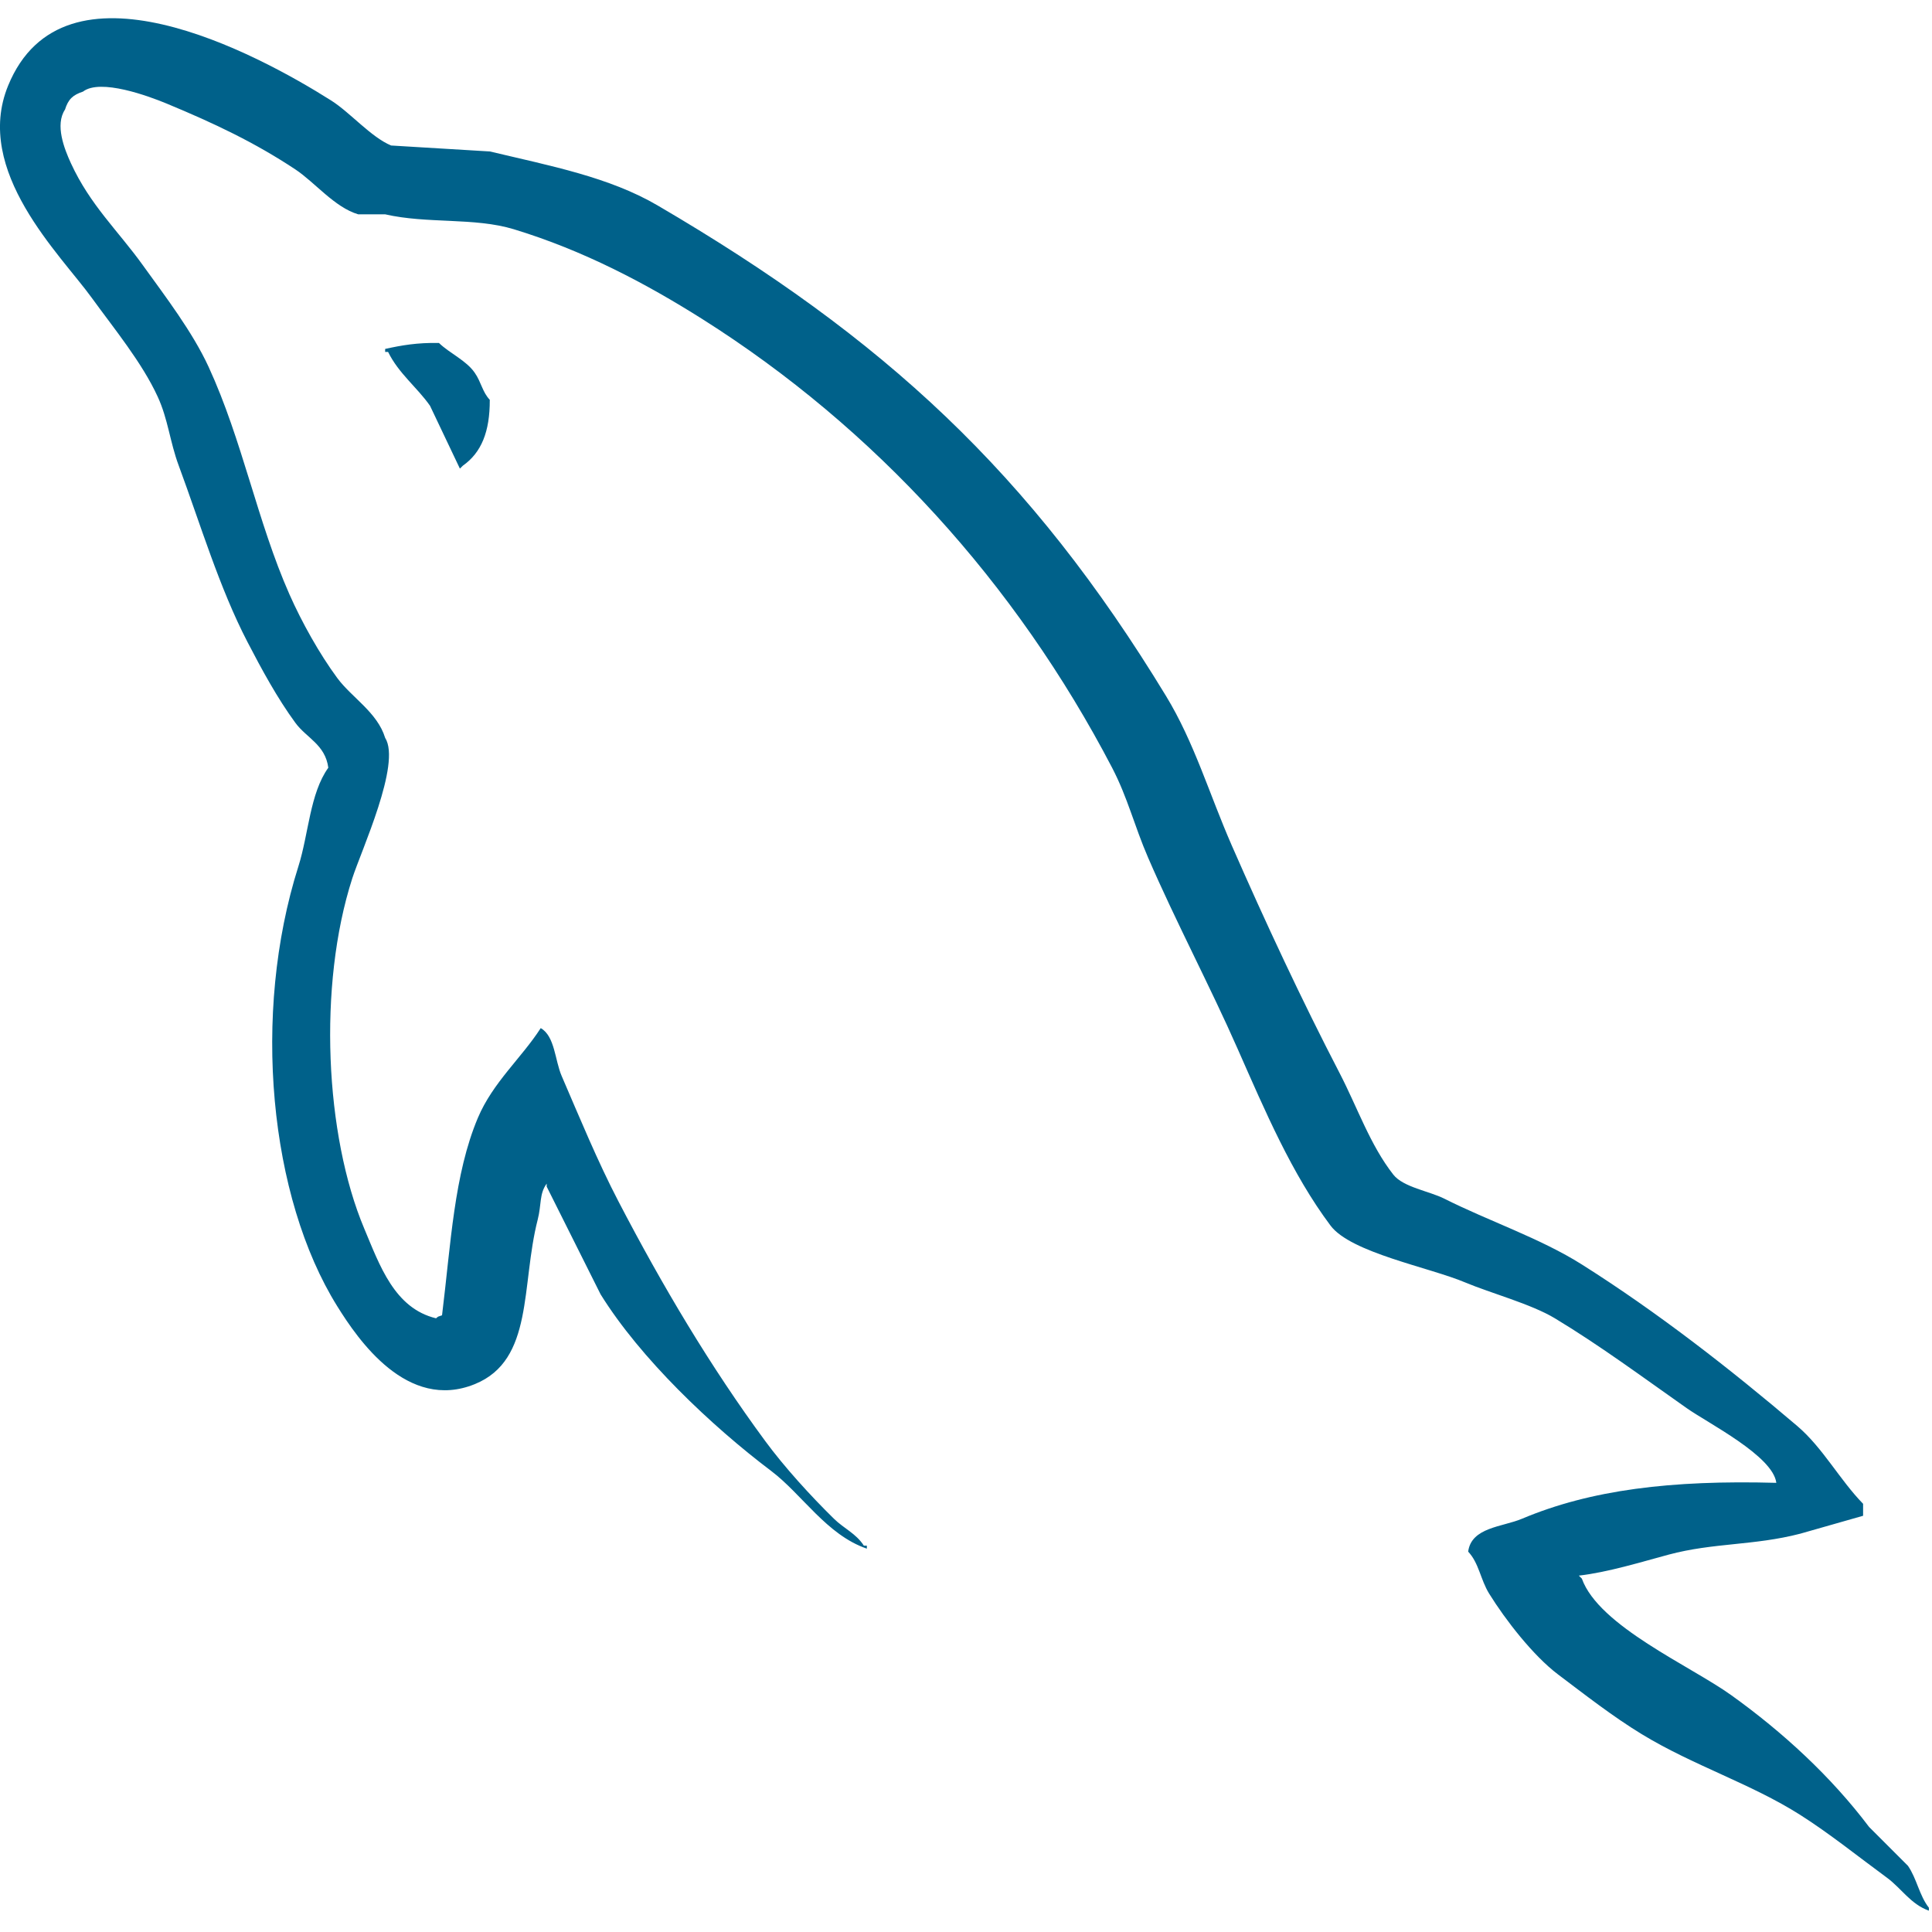
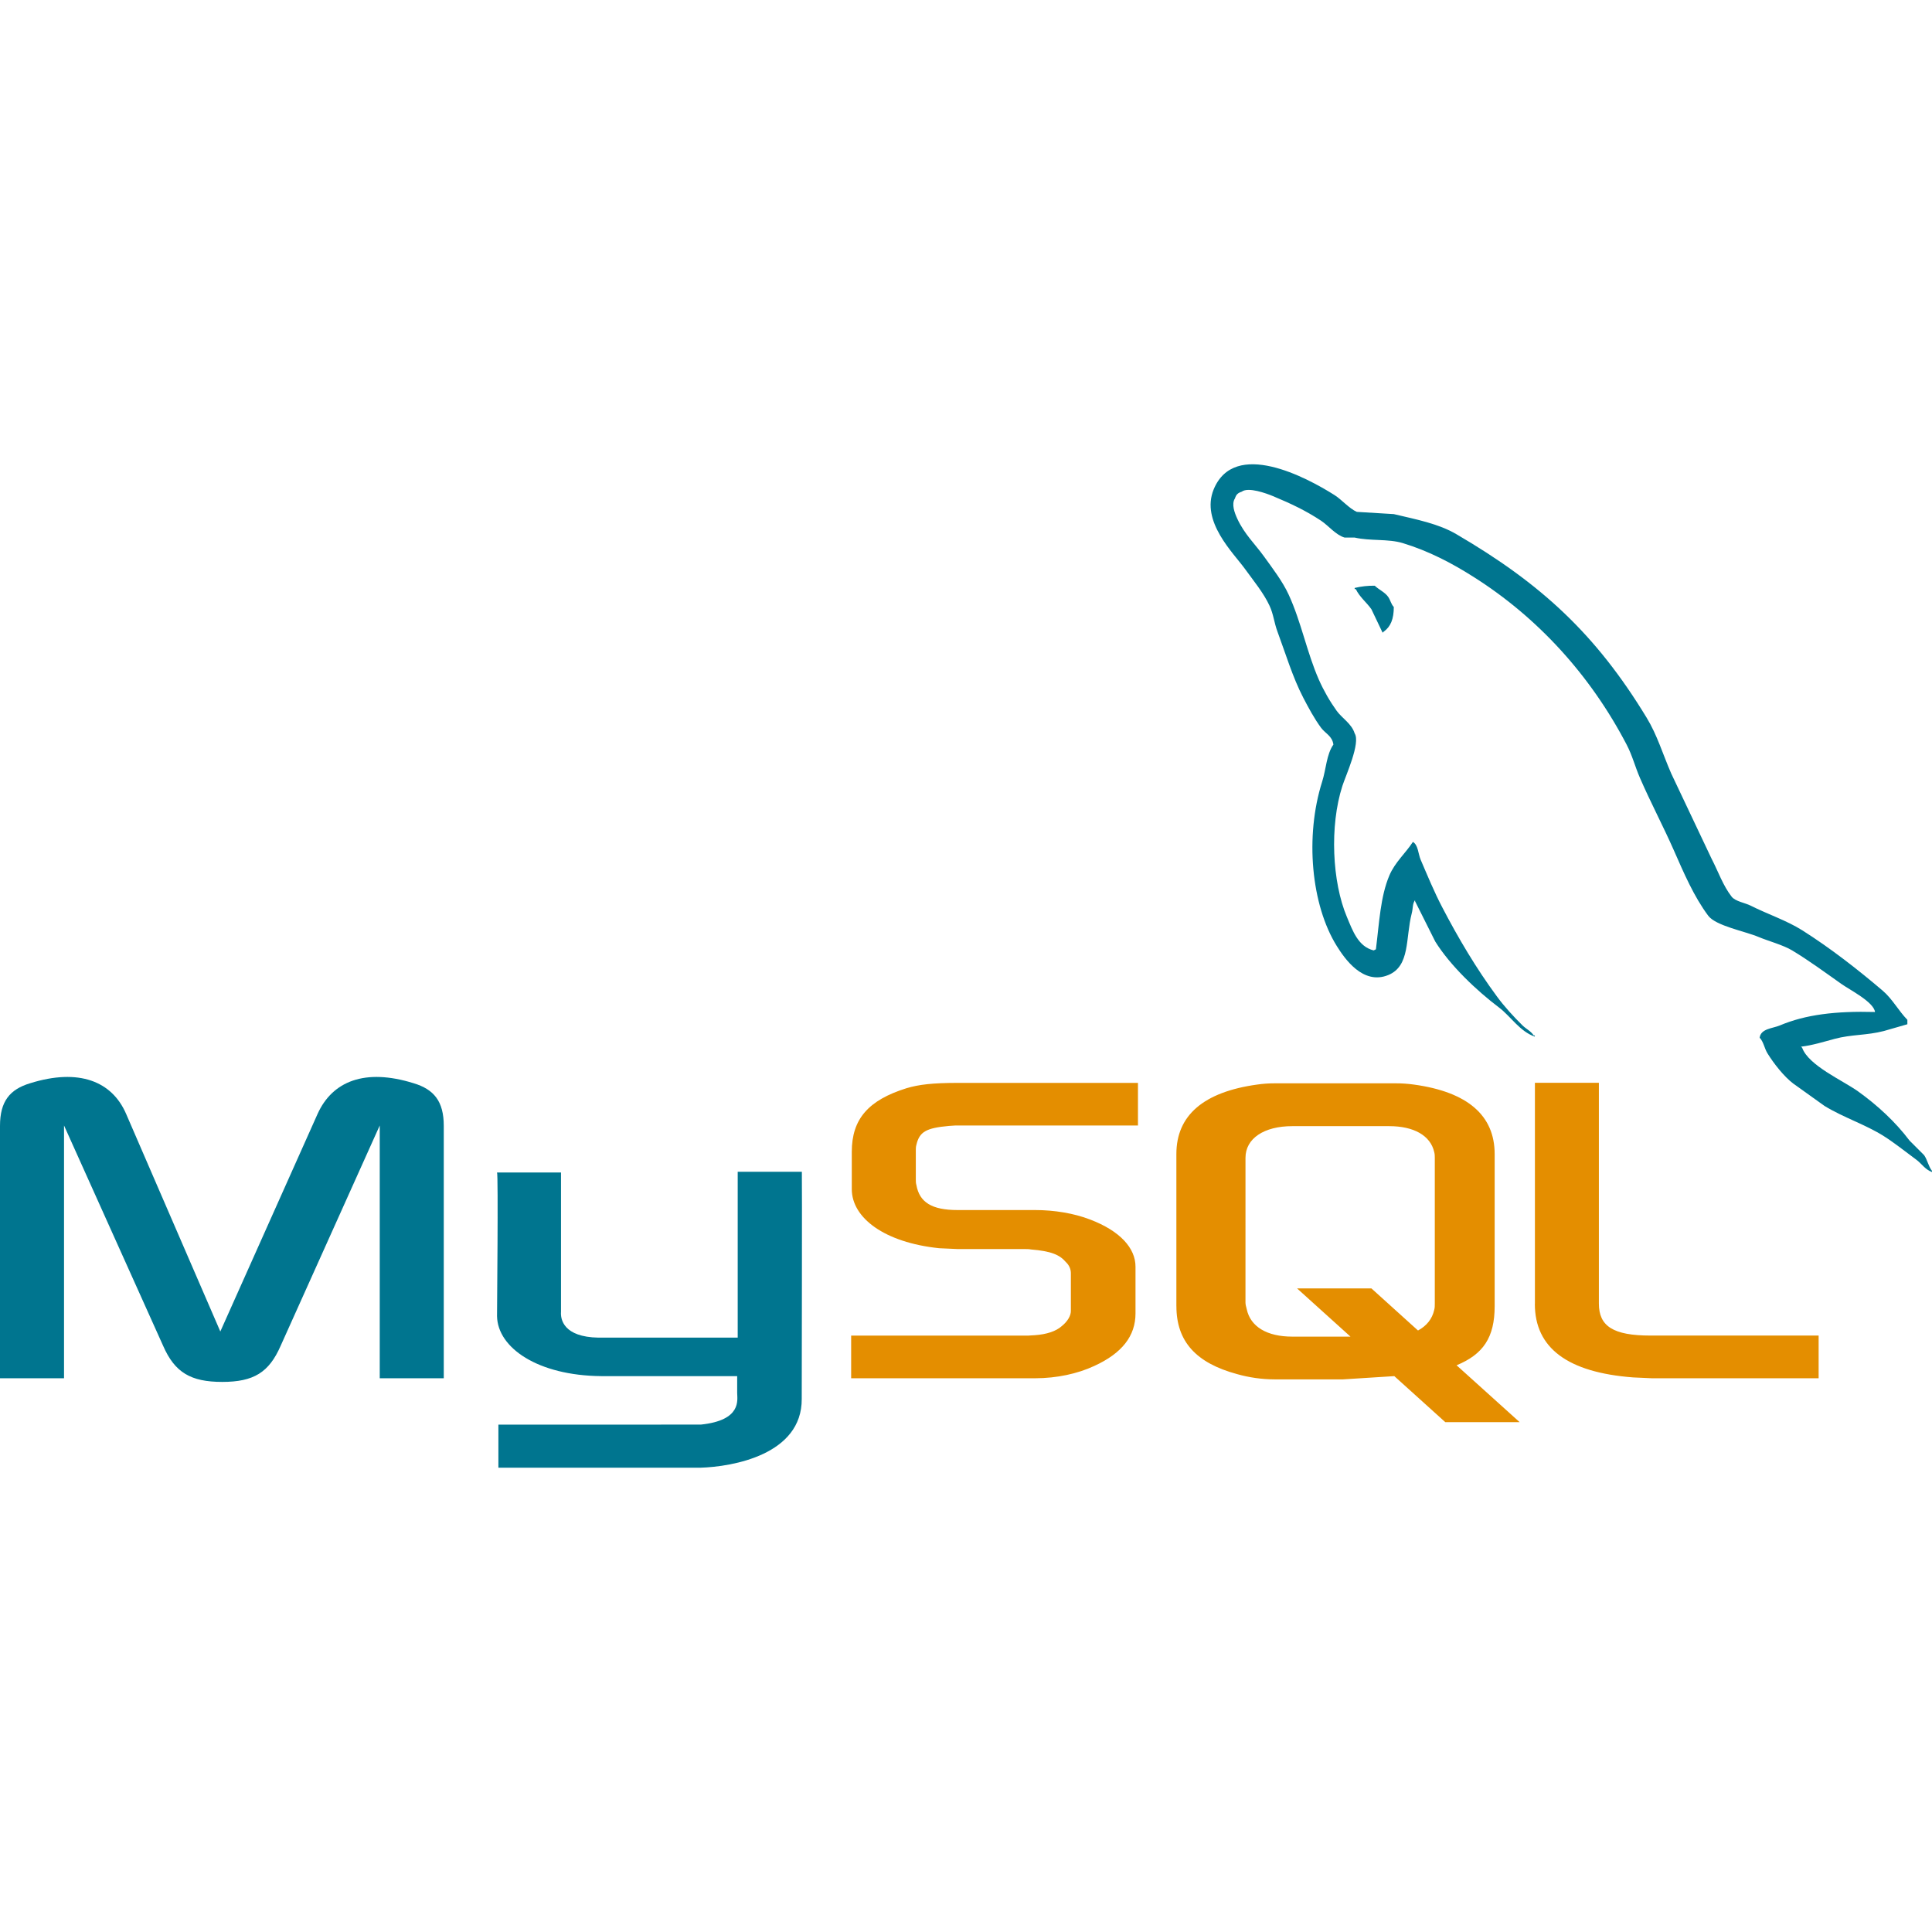
<svg xmlns="http://www.w3.org/2000/svg" viewBox="0 0 128 128">
-   <path fill="#00618A" d="M117.688 98.242c-6.973-.191-12.297.461-16.852 2.379-1.293.547-3.355.559-3.566 2.18.711.746.82 1.859 1.387 2.777 1.086 1.754 2.922 4.113 4.559 5.352 1.789 1.348 3.633 2.793 5.551 3.961 3.414 2.082 7.223 3.27 10.504 5.352 1.938 1.23 3.859 2.777 5.75 4.164.934.684 1.563 1.75 2.773 2.18v-.195c-.637-.812-.801-1.93-1.387-2.777l-2.578-2.578c-2.52-3.344-5.719-6.281-9.117-8.719-2.711-1.949-8.781-4.578-9.91-7.73l-.199-.199c1.922-.219 4.172-.914 5.949-1.391 2.98-.797 5.645-.59 8.719-1.387l4.164-1.187v-.793c-1.555-1.594-2.664-3.707-4.359-5.152-4.441-3.781-9.285-7.555-14.273-10.703-2.766-1.746-6.184-2.883-9.117-4.363-.988-.496-2.719-.758-3.371-1.586-1.539-1.961-2.379-4.449-3.566-6.738-2.488-4.793-4.93-10.023-7.137-15.066-1.504-3.437-2.484-6.828-4.359-9.91-9-14.797-18.687-23.73-33.695-32.508-3.195-1.867-7.039-2.605-11.102-3.57l-6.543-.395c-1.332-.555-2.715-2.184-3.965-2.977C16.977 3.52 4.223-3.312.539 5.672-1.785 11.34 4.016 16.871 6.09 19.746c1.457 2.012 3.32 4.273 4.359 6.539.688 1.492.805 2.984 1.391 4.559 1.438 3.883 2.695 8.109 4.559 11.695.941 1.816 1.98 3.727 3.172 5.352.727.996 1.98 1.438 2.18 2.973-1.227 1.715-1.297 4.375-1.984 6.543-3.098 9.77-1.926 21.91 2.578 29.137 1.383 2.223 4.641 6.98 9.117 5.156 3.918-1.598 3.043-6.539 4.164-10.902.254-.988.098-1.715.594-2.379v.199l3.57 7.133c2.641 4.254 7.324 8.699 11.297 11.699 2.059 1.555 3.68 4.242 6.344 5.152v-.199h-.199c-.516-.805-1.324-1.137-1.98-1.781-1.551-1.523-3.277-3.414-4.559-5.156-3.613-4.902-6.805-10.27-9.711-15.855-1.391-2.668-2.598-5.609-3.77-8.324-.453-1.047-.445-2.633-1.387-3.172-1.281 1.988-3.172 3.598-4.164 5.945-1.582 3.754-1.789 8.336-2.375 13.082-.348.125-.195.039-.398.199-2.762-.668-3.73-3.508-4.758-5.949-2.594-6.164-3.078-16.09-.793-23.191.59-1.836 3.262-7.617 2.18-9.316-.516-1.691-2.219-2.672-3.172-3.965-1.18-1.598-2.355-3.703-3.172-5.551-2.125-4.805-3.113-10.203-5.352-15.062-1.07-2.324-2.875-4.676-4.359-6.738-1.645-2.289-3.484-3.977-4.758-6.742-.453-.984-1.066-2.559-.398-3.566.215-.684.516-.969 1.191-1.191 1.148-.887 4.352.297 5.547.793 3.18 1.32 5.832 2.578 8.527 4.363 1.289.855 2.598 2.512 4.16 2.973h1.785c2.789.641 5.914.195 8.523.988 4.609 1.402 8.738 3.582 12.488 5.949 11.422 7.215 20.766 17.48 27.156 29.734 1.027 1.973 1.473 3.852 2.379 5.945 1.824 4.219 4.125 8.559 5.941 12.688 1.816 4.113 3.582 8.27 6.148 11.695 1.348 1.801 6.551 2.766 8.918 3.766 1.66.699 4.379 1.43 5.949 2.379 3 1.809 5.906 3.965 8.723 5.945 1.402.992 5.73 3.168 5.945 4.957zm-88.605-75.52c-1.453-.027-2.48.156-3.566.395v.199h.195c.695 1.422 1.918 2.34 2.777 3.566l1.98 4.164.199-.195c1.227-.867 1.789-2.25 1.781-4.363-.492-.52-.562-1.164-.992-1.785-.562-.824-1.66-1.289-2.375-1.98zm0 0" />
+   <path fill="#00758F" d="M0 91.313h4.242V74.566l6.566 14.598c.773 1.77 1.832 2.391 3.914 2.391s3.098-.621 3.871-2.391l6.566-14.598v16.746h4.242V74.594c0-1.633-.652-2.422-2-2.828-3.223-1.004-5.383-.137-6.363 2.039l-6.441 14.41-6.238-14.41c-.937-2.176-3.14-3.043-6.359-2.039-1.348.406-2 1.195-2 2.828zM32.93 77.68h4.238v9.227c-.039.5.16 1.676 2.484 1.715h9.223V77.633h4.25c.02 0-.008 14.984-.008 15.047.023 3.695-4.582 4.496-6.707 4.559H33.02v-2.852l13.414-.004c2.73-.285 2.406-1.645 2.406-2.098v-1.113h-9.012c-4.195-.039-6.863-1.871-6.898-3.977-.004-.191.09-9.422 0-9.516zm0 0" />
+   <path fill="#E48E00" d="M56.391 91.313h12.195c1.426 0 2.813-.301 3.914-.816 1.836-.84 2.73-1.984 2.73-3.48v-3.098c0-1.223-1.016-2.367-3.016-3.125-1.059-.41-2.367-.625-3.629-.625h-5.141c-1.711 0-2.527-.516-2.73-1.656-.039-.137-.039-.246-.039-.383V76.2c0-.109 0-.219.039-.355.203-.867.652-1.113 2.16-1.25l.41-.027h12.109v-2.824H63.488c-1.711 0-2.609.109-3.426.352-2.527.789-3.629 2.039-3.629 4.215v2.473c0 1.902 2.16 3.535 5.789 3.914l1.223.055h4.406c.164 0 .324 0 .449.027 1.344.109 1.914.355 2.324.844.211.195.332.473.324.758v2.477c0 .297-.203.68-.609 1.004-.367.328-.98.543-1.793.598l-.449.027H56.391zm45.297-4.922c0 2.91 2.164 4.539 6.523 4.867l1.227.055h11.051v-2.828h-11.133c-2.488 0-3.426-.625-3.426-2.121V71.738h-4.238V86.39zm-23.75.148V76.457c0-2.559 1.801-4.113 5.355-4.602a7.976 7.976 0 0 1 1.145-.082h8.047c.41 0 .777.027 1.188.082 3.555.488 5.352 2.043 5.352 4.602v10.082c0 2.078-.762 3.188-2.523 3.914l4.18 3.77h-4.926l-3.379-3.051-3.402.215H84.44a9.23 9.23 0 0 1-2.492-.352c-2.699-.734-4.008-2.152-4.008-4.496zm4.578-.246c0 .137.039.273.082.438.246 1.172 1.348 1.824 3.023 1.824h3.852l-3.539-3.195h4.926l3.086 2.789c.57-.305.941-.766 1.074-1.363.039-.137.039-.273.039-.41v-9.668c0-.109 0-.246-.039-.383-.246-1.09-1.348-1.715-2.984-1.715h-6.414c-1.879 0-3.105.816-3.105 2.098zm0 0" />
+   <path fill="#00758F" d="M124.219 67.047c-2.605-.07-4.598.172-6.301.891-.484.203-1.258.207-1.336.813.266.281.309.699.52 1.039.406.66 1.094 1.539 1.707 2l2.074 1.484c1.273.777 2.699 1.223 3.93 2 .723.461 1.441 1.039 2.148 1.559.348.254.582.656 1.039.816v-.074c-.238-.305-.301-.723-.52-1.039l-.965-.965c-.941-1.25-2.137-2.348-3.41-3.262-1.016-.727-3.281-1.711-3.707-2.891l-.074-.074c.719-.078 1.563-.34 2.223-.516 1.117-.301 2.113-.223 3.262-.52l1.559-.449v-.293c-.582-.598-.996-1.387-1.633-1.93-1.656-1.41-3.469-2.824-5.336-4.004-1.035-.652-2.312-1.074-3.41-1.629-.367-.187-1.016-.281-1.262-.594-.574-.734-.887-1.664-1.332-2.52l-2.668-5.633c-.562-1.285-.93-2.555-1.633-3.707-3.363-5.535-6.988-8.875-12.602-12.156-1.191-.699-2.633-.973-4.148-1.332l-2.449-.148c-.496-.211-1.012-.82-1.48-1.113-1.859-1.176-6.629-3.73-8.008-.371-.867 2.121 1.301 4.191 2.078 5.266.543.754 1.242 1.598 1.629 2.445.258.555.301 1.113.52 1.703.539 1.453 1.008 3.031 1.707 4.375.352.68.738 1.395 1.184 2 .273.371.742.539.816 1.113-.457.641-.484 1.633-.742 2.445-1.16 3.652-.723 8.191.965 10.898.516.828 1.734 2.609 3.41 1.926 1.465-.598 1.137-2.445 1.555-4.078.098-.367.039-.641.223-.887v.074l1.336 2.668c.988 1.59 2.738 3.25 4.223 4.371.773.582 1.379 1.59 2.375 1.93V68.6h-.074c-.195-.297-.496-.422-.742-.664-.582-.57-1.227-1.277-1.703-1.93-1.352-1.832-2.547-3.84-3.633-5.93-.52-.996-.973-2.098-1.41-3.113-.168-.391-.164-.984-.516-1.184-.48.742-1.187 1.344-1.559 2.223-.594 1.402-.668 3.117-.891 4.891l-.148.074c-1.031-.25-1.395-1.312-1.777-2.223-.973-2.305-1.152-6.02-.297-8.672.219-.687 1.219-2.852.813-3.484-.191-.633-.828-1-1.184-1.484a11.7 11.7 0 0 1-1.187-2.074c-.793-1.801-1.164-3.816-2-5.633-.398-.871-1.074-1.75-1.629-2.523-.617-.855-1.305-1.484-1.781-2.52-.168-.367-.398-.957-.148-1.336.078-.254.195-.359.445-.441.43-.332 1.629.109 2.074.293 1.191.496 2.184.965 3.191 1.633.48.32.969.941 1.555 1.113h.668c1.043.238 2.211.07 3.188.367 1.723.523 3.27 1.34 4.668 2.227 4.273 2.695 7.766 6.535 10.156 11.117.387.738.551 1.441.891 2.223.684 1.578 1.543 3.203 2.223 4.746s1.34 3.094 2.297 4.375c.504.672 2.453 1.031 3.336 1.406.621.262 1.637.535 2.223.891 1.125.676 2.211 1.48 3.266 2.223.523.375 2.141 1.188 2.223 1.855zM91.082 38.805a5.26 5.26 0 0 0-1.332.148v.074h.074c.258.535.715.879 1.035 1.336l.742 1.555.074-.07c.461-.324.668-.844.668-1.633-.187-.195-.211-.437-.371-.668-.211-.309-.621-.48-.891-.742zm0 0" />
</svg>
